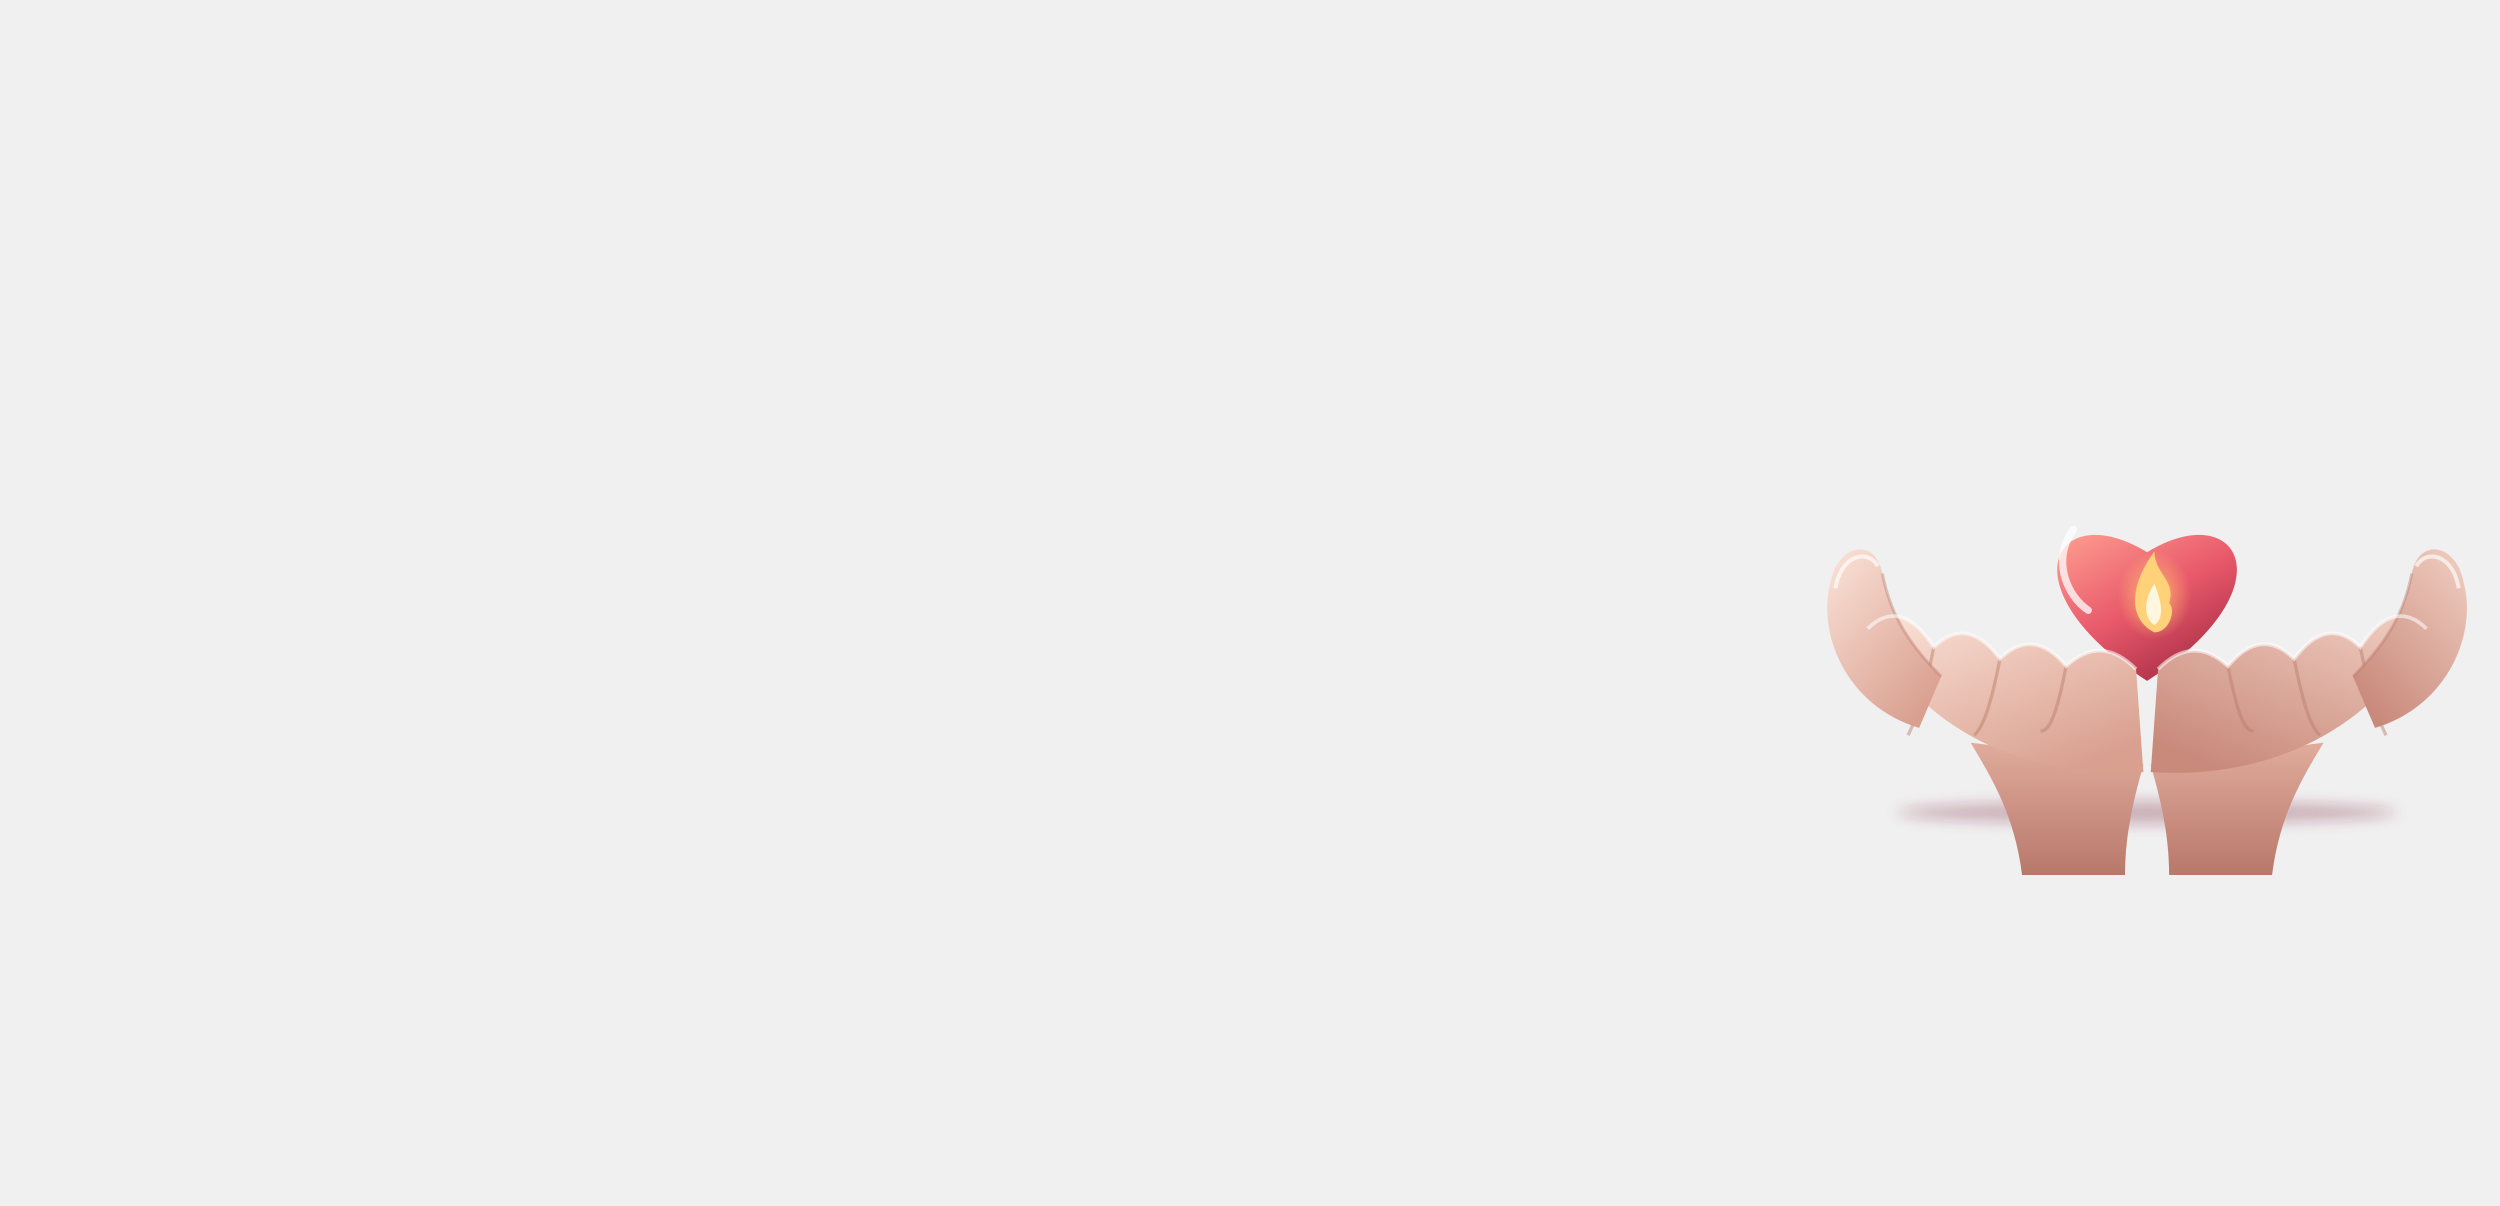
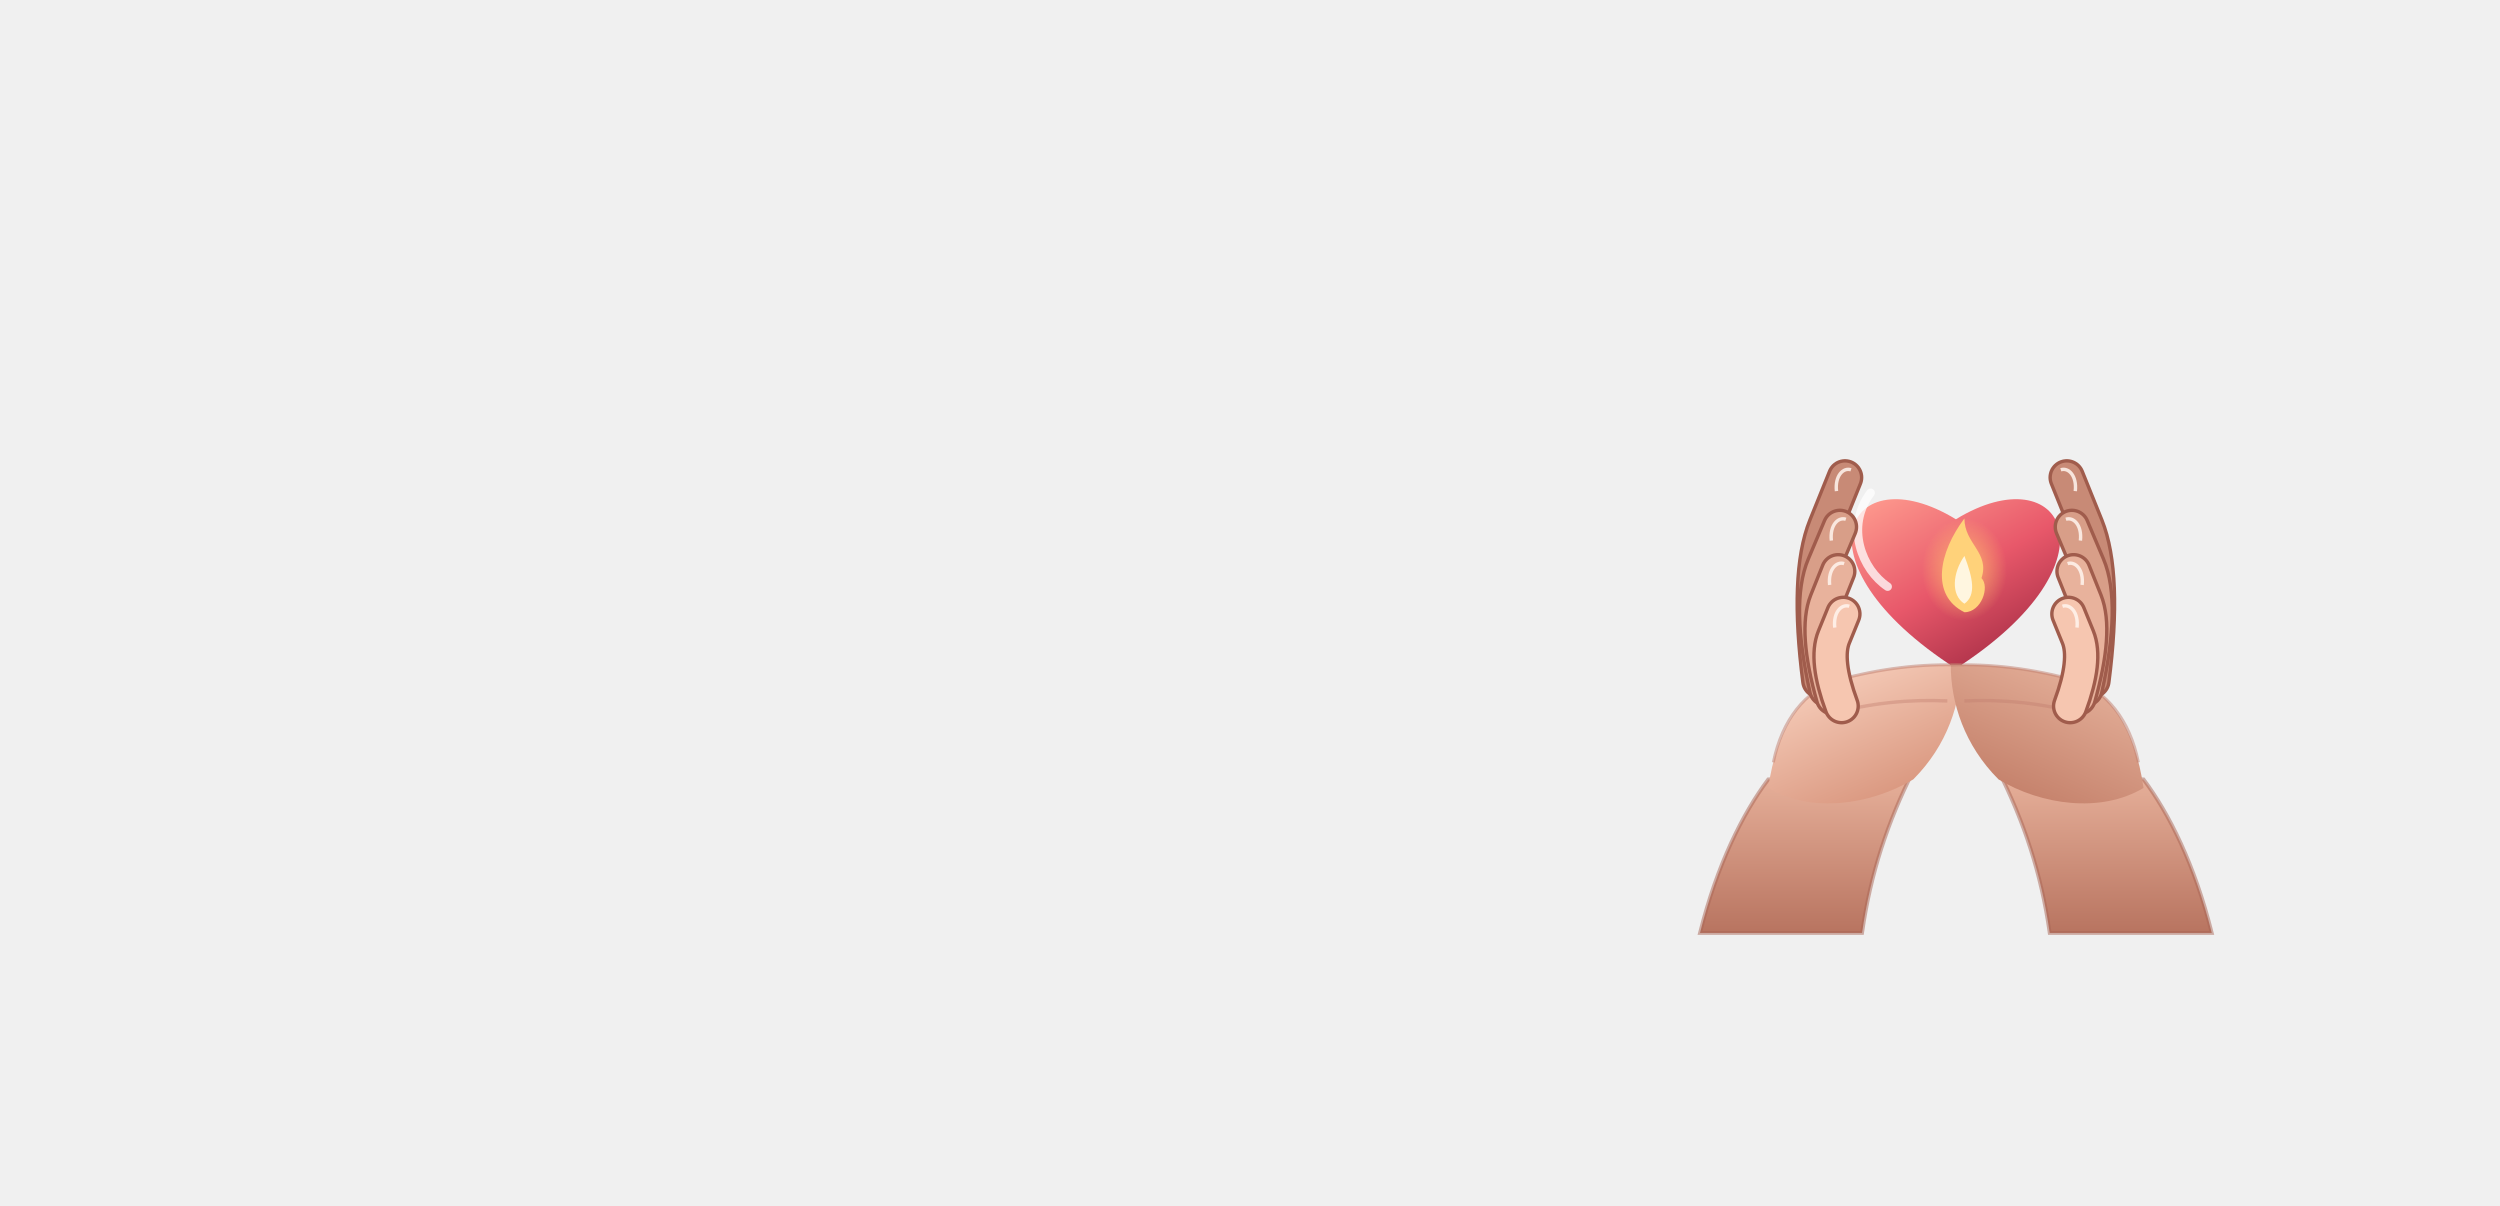
<svg xmlns="http://www.w3.org/2000/svg" viewBox="0 0 340 164" preserveAspectRatio="xMidYMax slice">
  <defs>
    <filter id="b" x="-50%" y="-50%" width="200%" height="200%">
      <feGaussianBlur stdDeviation="2.4" />
    </filter>
    <filter id="bb" x="-50%" y="-50%" width="200%" height="200%">
      <feGaussianBlur stdDeviation="6" />
    </filter>
    <filter id="b1" x="-50%" y="-50%" width="200%" height="200%">
      <feGaussianBlur stdDeviation="0.9" />
    </filter>
-     <linearGradient id="hl" x1="0" y1="0" x2="0.7" y2="1">
-       <stop offset="0" stop-color="#FBE3D8" stop-opacity="1" />
-       <stop offset="1" stop-color="#D9A090" stop-opacity="1" />
+     <linearGradient id="sk" x1="0" y1="0" x2="0.6" y2="1">
+       <stop offset="0" stop-color="#FCD8C6" stop-opacity="1" />
+       <stop offset="1" stop-color="#D9967E" stop-opacity="1" />
    </linearGradient>
-     <linearGradient id="hr" x1="0" y1="0" x2="0.7" y2="1">
-       <stop offset="0" stop-color="#F0CFC2" stop-opacity="1" />
-       <stop offset="1" stop-color="#C98A7C" stop-opacity="1" />
+     <linearGradient id="sk2" x1="0" y1="0" x2="0.6" y2="1">
+       <stop offset="0" stop-color="#EAB8A2" stop-opacity="1" />
+       <stop offset="1" stop-color="#C4806A" stop-opacity="1" />
    </linearGradient>
-     <linearGradient id="wr" x1="0" y1="0" x2="0" y2="1">
-       <stop offset="0" stop-color="#E0AC9C" stop-opacity="1" />
-       <stop offset="1" stop-color="#B8786A" stop-opacity="1" />
+     <linearGradient id="fa" x1="0" y1="0" x2="0" y2="1">
+       <stop offset="0" stop-color="#E8B29C" stop-opacity="1" />
+       <stop offset="1" stop-color="#B87460" stop-opacity="1" />
    </linearGradient>
    <linearGradient id="ht" x1="0" y1="0" x2="0.7" y2="1">
      <stop offset="0" stop-color="#FF9E90" stop-opacity="1" />
      <stop offset="0.55" stop-color="#E8586A" stop-opacity="1" />
      <stop offset="1" stop-color="#A82E46" stop-opacity="1" />
    </linearGradient>
    <radialGradient id="fl">
      <stop offset="0" stop-color="#FFC070" stop-opacity=".9" />
      <stop offset="1" stop-color="#FFC070" stop-opacity="0" />
    </radialGradient>
  </defs>
-   <g transform="translate(0 -7)">
-     <ellipse cx="292" cy="117.5" rx="34" ry="1.6" fill="#7A2A3A" fill-opacity=".3" filter="url(#b1)" />
-     <path d="M292 99.6 C272.4 87 279.4 74.4 292 82.1 C304.6 74.4 311.6 87 292 99.6Z" fill="url(#ht)" />
-     <path d="M282 79 C279 83 281 88 284 90" stroke="#FFFFFF" stroke-opacity=".75" stroke-width="1" fill="none" stroke-linecap="round" />
-     <ellipse cx="293" cy="88" rx="5" ry="6" fill="url(#fl)" />
-     <path d="M293 93 C289 91 290 86 293 82 C293 85 296 86 295 89 C296 90 295 93 293 93Z" fill="#FFD27A" />
-     <path d="M293 92 C291.4 91 291.6 88.4 293 86.4 C294 89 294.4 91 293 92Z" fill="#FFF6E0" />
-     <path d="M268 108 C271 113 274 118 275 126 L289 126 C289 120 290.4 115 291.5 111Z" fill="url(#wr)" />
-     <path d="M254 92.5 Q258.5 88.1 263 95 Q267.5 90.6 272 96.6 Q276.5 92.2 281 97.6 Q285.75 93.2 290.5 98 L291.5 112 C278 113 262 108 254 92.5Z" fill="url(#hl)" />
-     <path d="M263 95 C262 100 261 104 259.5 107" stroke="#B87A6A" stroke-opacity=".45" stroke-width=".45" fill="none" />
-     <path d="M272 96.6 C271 101.6 270 105.6 268.5 107" stroke="#B87A6A" stroke-opacity=".45" stroke-width=".45" fill="none" />
-     <path d="M281 97.6 C280 102.6 279 106.6 277.5 106.4" stroke="#B87A6A" stroke-opacity=".45" stroke-width=".45" fill="none" />
-     <path d="M261 106 C251 103 247 93 249 86 C250 81 255 80 256 85 C257 90 259 94 264 99Z" fill="url(#hl)" />
-     <path d="M249.6 87 C250.4 82.4 254 81.6 255.4 84" stroke="#FFFFFF" stroke-opacity=".65" stroke-width=".55" fill="none" />
-     <path d="M256 85 C257 90 259 94 264 99" stroke="#B87A6A" stroke-opacity=".4" stroke-width=".4" fill="none" />
-     <path d="M254 92.5 Q258.5 88.1 263 95 Q267.5 90.6 272 96.6 Q276.5 92.2 281 97.6 Q285.75 93.2 290.5 98 " stroke="#FFFFFF" stroke-opacity=".55" stroke-width=".5" fill="none" />
+   <g transform="translate(266 117.6) scale(1.16) translate(-292 -122)">
+     <path d="M292 99 C272.4 86.4 279.4 73.8 292 81.5 C304.6 73.8 311.6 86.4 292 99Z" fill="url(#ht)" />
+     <path d="M282 78.4 C279 82.4 281 87.4 284 89.4" stroke="#FFFFFF" stroke-opacity=".75" stroke-width="1" fill="none" stroke-linecap="round" />
+     <ellipse cx="293" cy="87.4" rx="5" ry="6" fill="url(#fl)" />
+     <path d="M293 92.4 C289 90.4 290 85.4 293 81.4 C293 84.4 296 85.4 295 88.4 C296 89.4 295 92.4 293 92.4Z" fill="#FFD27A" />
+     <path d="M293 91.4 C291.4 90.4 291.6 87.8 293 85.8 C294 88.4 294.4 90.4 293 91.4Z" fill="#FFF6E0" />
+     <path d="M262 130 C264 122 267 116 270 112 L287 111 C284 117 282 123 281 130Z" fill="url(#fa)" stroke="#A86454" stroke-opacity=".5" stroke-width=".45" />
+     <path d="M270 113 C271 106 274 101.6 278 100.4 C283 99 288 98.4 292.6 98.6 C292.6 103 291 108 287 112 C282 115 275 116 270 113Z" fill="url(#sk)" />
+     <path d="M270.6 110 C271.6 105 274.4 101.6 278 100.4 C283 99 288 98.4 292.6 98.6" stroke="#C07E6E" stroke-opacity=".5" stroke-width=".35" fill="none" />
+     <path d="M277 104.4 C282 103 286.6 102.6 291 102.8" stroke="#C07E6E" stroke-opacity=".4" stroke-width=".4" fill="none" />
+     <path d="M276 100.4 Q274.4 88 276.7 82.3 L279 76.6" stroke="#A05C4C" stroke-width="4.3" stroke-linecap="round" stroke-linejoin="round" fill="none" />
+     <path d="M276 100.4 Q274.4 88 276.7 82.3 L279 76.6" stroke="#C88A76" stroke-width="3.5" stroke-linecap="round" stroke-linejoin="round" fill="none" />
+     <path d="M278 78.2 C277.8 76.4 278.8 75.4 279.7 75.7" stroke="#FFF4EE" stroke-opacity=".85" stroke-width=".4" fill="none" />
+     <path d="M276.8 101.4 Q274.6 91.4 276.5 86.9 L278.4 82.4" stroke="#A05C4C" stroke-width="4.3" stroke-linecap="round" stroke-linejoin="round" fill="none" />
+     <path d="M276.8 101.4 Q274.6 91.4 276.5 86.9 L278.4 82.4" stroke="#D89E88" stroke-width="3.5" stroke-linecap="round" stroke-linejoin="round" fill="none" />
+     <path d="M277.4 84 C277.2 82.2 278.2 81.2 279.1 81.5" stroke="#FFF4EE" stroke-opacity=".85" stroke-width=".4" fill="none" />
+     <path d="M277.6 102.4 Q275.4 94.6 276.8 91.1 L278.2 87.6" stroke="#A05C4C" stroke-width="4.3" stroke-linecap="round" stroke-linejoin="round" fill="none" />
+     <path d="M277.6 102.4 Q275.4 94.6 276.8 91.1 L278.2 87.6" stroke="#E8B29C" stroke-width="3.5" stroke-linecap="round" stroke-linejoin="round" fill="none" />
+     <path d="M277.2 89.2 C277 87.4 278 86.4 278.9 86.7" stroke="#FFF4EE" stroke-opacity=".85" stroke-width=".4" fill="none" />
+     <path d="M278.6 103.4 Q276.6 98 277.7 95.3 L278.8 92.6" stroke="#A05C4C" stroke-width="4.3" stroke-linecap="round" stroke-linejoin="round" fill="none" />
+     <path d="M278.6 103.4 Q276.6 98 277.7 95.3 L278.8 92.6" stroke="#F6C6B0" stroke-width="3.5" stroke-linecap="round" stroke-linejoin="round" fill="none" />
+     <path d="M277.8 94.2 C277.6 92.4 278.6 91.4 279.5 91.7" stroke="#FFF4EE" stroke-opacity=".85" stroke-width=".4" fill="none" />
    <g transform="translate(584 0) scale(-1 1)">
-       <path d="M268 108 C271 113 274 118 275 126 L289 126 C289 120 290.4 115 291.5 111Z" fill="url(#wr)" />
-       <path d="M254 92.5 Q258.5 88.1 263 95 Q267.5 90.6 272 96.6 Q276.5 92.2 281 97.6 Q285.75 93.2 290.5 98 L291.5 112 C278 113 262 108 254 92.5Z" fill="url(#hr)" />
-       <path d="M263 95 C262 100 261 104 259.5 107" stroke="#B87A6A" stroke-opacity=".45" stroke-width=".45" fill="none" />
-       <path d="M272 96.6 C271 101.6 270 105.6 268.5 107" stroke="#B87A6A" stroke-opacity=".45" stroke-width=".45" fill="none" />
-       <path d="M281 97.6 C280 102.6 279 106.6 277.5 106.4" stroke="#B87A6A" stroke-opacity=".45" stroke-width=".45" fill="none" />
-       <path d="M261 106 C251 103 247 93 249 86 C250 81 255 80 256 85 C257 90 259 94 264 99Z" fill="url(#hr)" />
-       <path d="M249.6 87 C250.4 82.4 254 81.6 255.4 84" stroke="#FFFFFF" stroke-opacity=".65" stroke-width=".55" fill="none" />
-       <path d="M256 85 C257 90 259 94 264 99" stroke="#B87A6A" stroke-opacity=".4" stroke-width=".4" fill="none" />
-       <path d="M254 92.5 Q258.5 88.1 263 95 Q267.5 90.6 272 96.6 Q276.5 92.2 281 97.6 Q285.75 93.2 290.5 98 " stroke="#FFFFFF" stroke-opacity=".55" stroke-width=".5" fill="none" />
+       <path d="M262 130 C264 122 267 116 270 112 L287 111 C284 117 282 123 281 130Z" fill="url(#fa)" stroke="#A86454" stroke-opacity=".5" stroke-width=".45" />
+       <path d="M270 113 C271 106 274 101.6 278 100.4 C283 99 288 98.4 292.6 98.6 C292.6 103 291 108 287 112 C282 115 275 116 270 113Z" fill="url(#sk2)" />
+       <path d="M270.6 110 C271.6 105 274.4 101.6 278 100.4 C283 99 288 98.4 292.6 98.6" stroke="#C07E6E" stroke-opacity=".5" stroke-width=".35" fill="none" />
+       <path d="M277 104.4 C282 103 286.6 102.6 291 102.8" stroke="#C07E6E" stroke-opacity=".4" stroke-width=".4" fill="none" />
+       <path d="M276 100.4 Q274.4 88 276.7 82.3 L279 76.6" stroke="#A05C4C" stroke-width="4.3" stroke-linecap="round" stroke-linejoin="round" fill="none" />
+       <path d="M276 100.4 Q274.4 88 276.7 82.3 L279 76.6" stroke="#C88A76" stroke-width="3.5" stroke-linecap="round" stroke-linejoin="round" fill="none" />
+       <path d="M278 78.2 C277.8 76.4 278.8 75.4 279.7 75.7" stroke="#FFF4EE" stroke-opacity=".85" stroke-width=".4" fill="none" />
+       <path d="M276.8 101.4 Q274.6 91.4 276.5 86.9 L278.4 82.4" stroke="#A05C4C" stroke-width="4.3" stroke-linecap="round" stroke-linejoin="round" fill="none" />
+       <path d="M276.8 101.4 Q274.6 91.4 276.5 86.9 L278.4 82.4" stroke="#D89E88" stroke-width="3.5" stroke-linecap="round" stroke-linejoin="round" fill="none" />
+       <path d="M277.4 84 C277.2 82.2 278.2 81.2 279.1 81.5" stroke="#FFF4EE" stroke-opacity=".85" stroke-width=".4" fill="none" />
+       <path d="M277.6 102.4 Q275.4 94.6 276.8 91.1 L278.2 87.6" stroke="#A05C4C" stroke-width="4.3" stroke-linecap="round" stroke-linejoin="round" fill="none" />
+       <path d="M277.6 102.4 Q275.4 94.6 276.8 91.1 L278.2 87.6" stroke="#E8B29C" stroke-width="3.5" stroke-linecap="round" stroke-linejoin="round" fill="none" />
+       <path d="M277.2 89.2 C277 87.4 278 86.4 278.9 86.7" stroke="#FFF4EE" stroke-opacity=".85" stroke-width=".4" fill="none" />
+       <path d="M278.6 103.4 Q276.6 98 277.7 95.3 L278.8 92.6" stroke="#A05C4C" stroke-width="4.3" stroke-linecap="round" stroke-linejoin="round" fill="none" />
+       <path d="M278.6 103.4 Q276.6 98 277.7 95.3 L278.8 92.6" stroke="#F6C6B0" stroke-width="3.5" stroke-linecap="round" stroke-linejoin="round" fill="none" />
+       <path d="M277.8 94.2 C277.6 92.4 278.6 91.4 279.5 91.7" stroke="#FFF4EE" stroke-opacity=".85" stroke-width=".4" fill="none" />
    </g>
  </g>
</svg>
